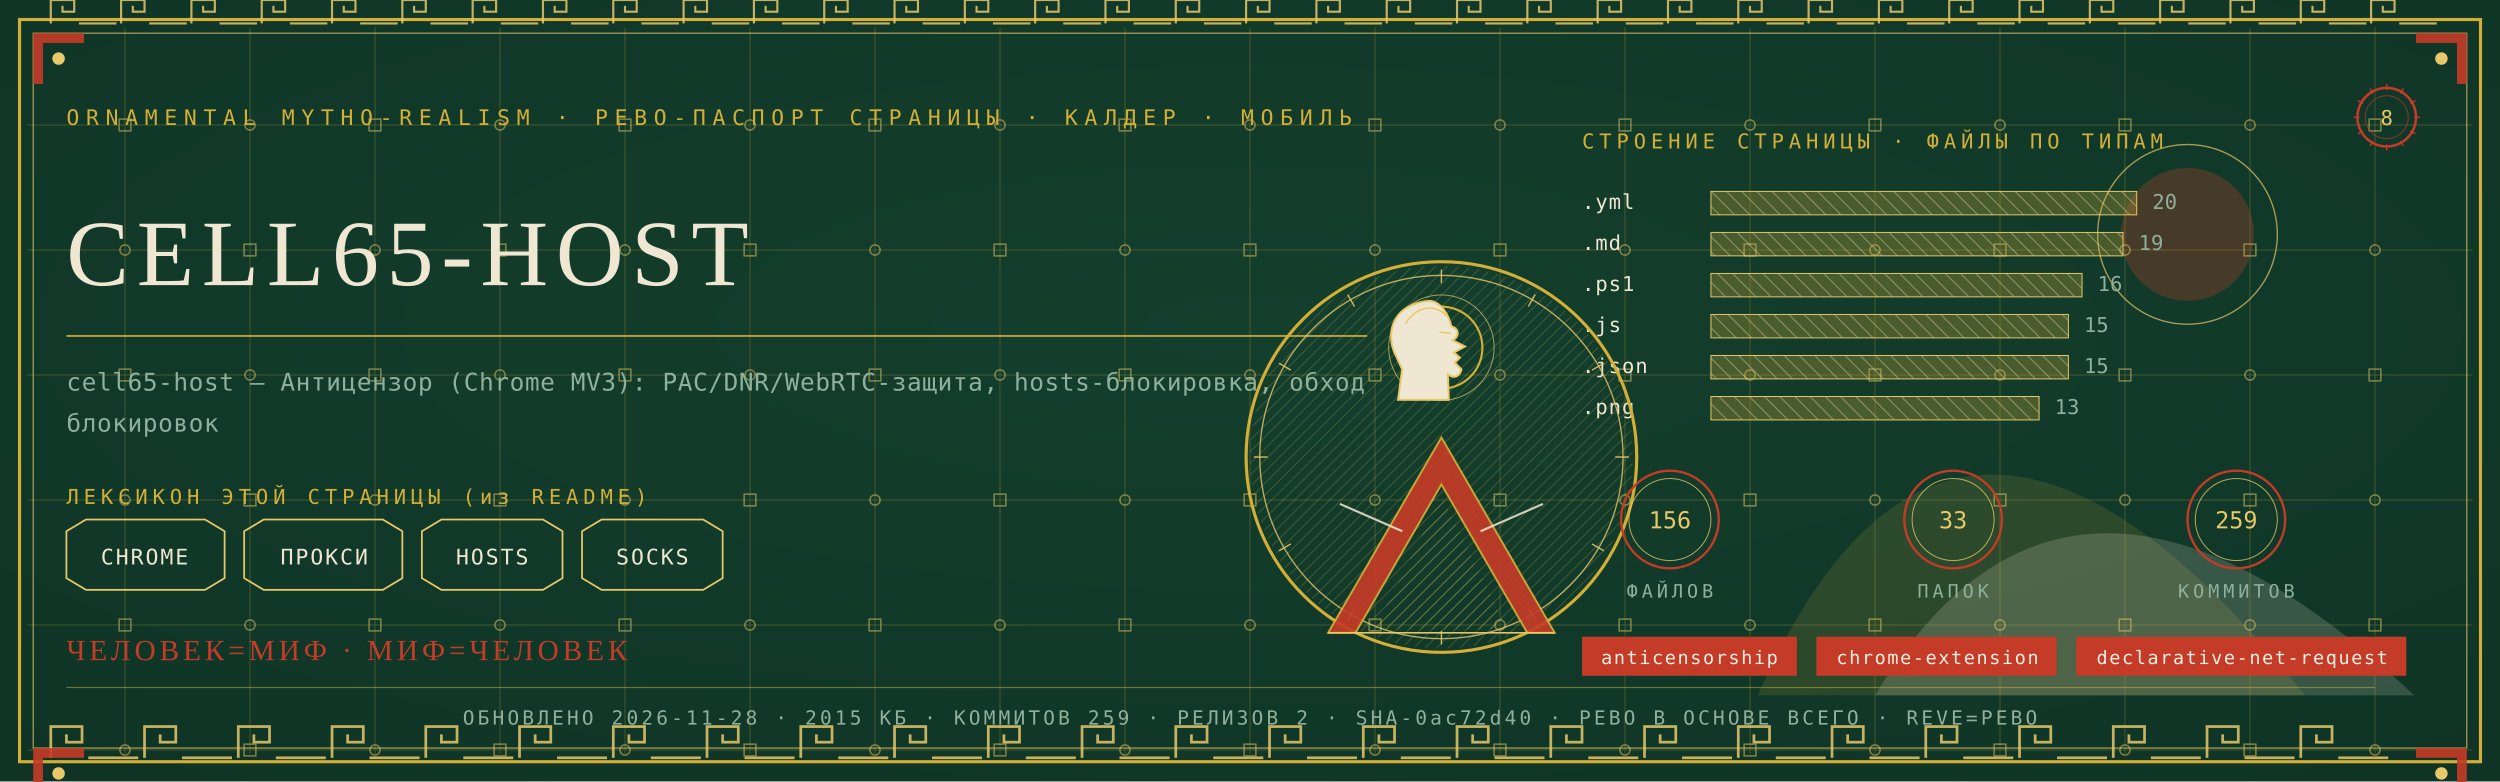
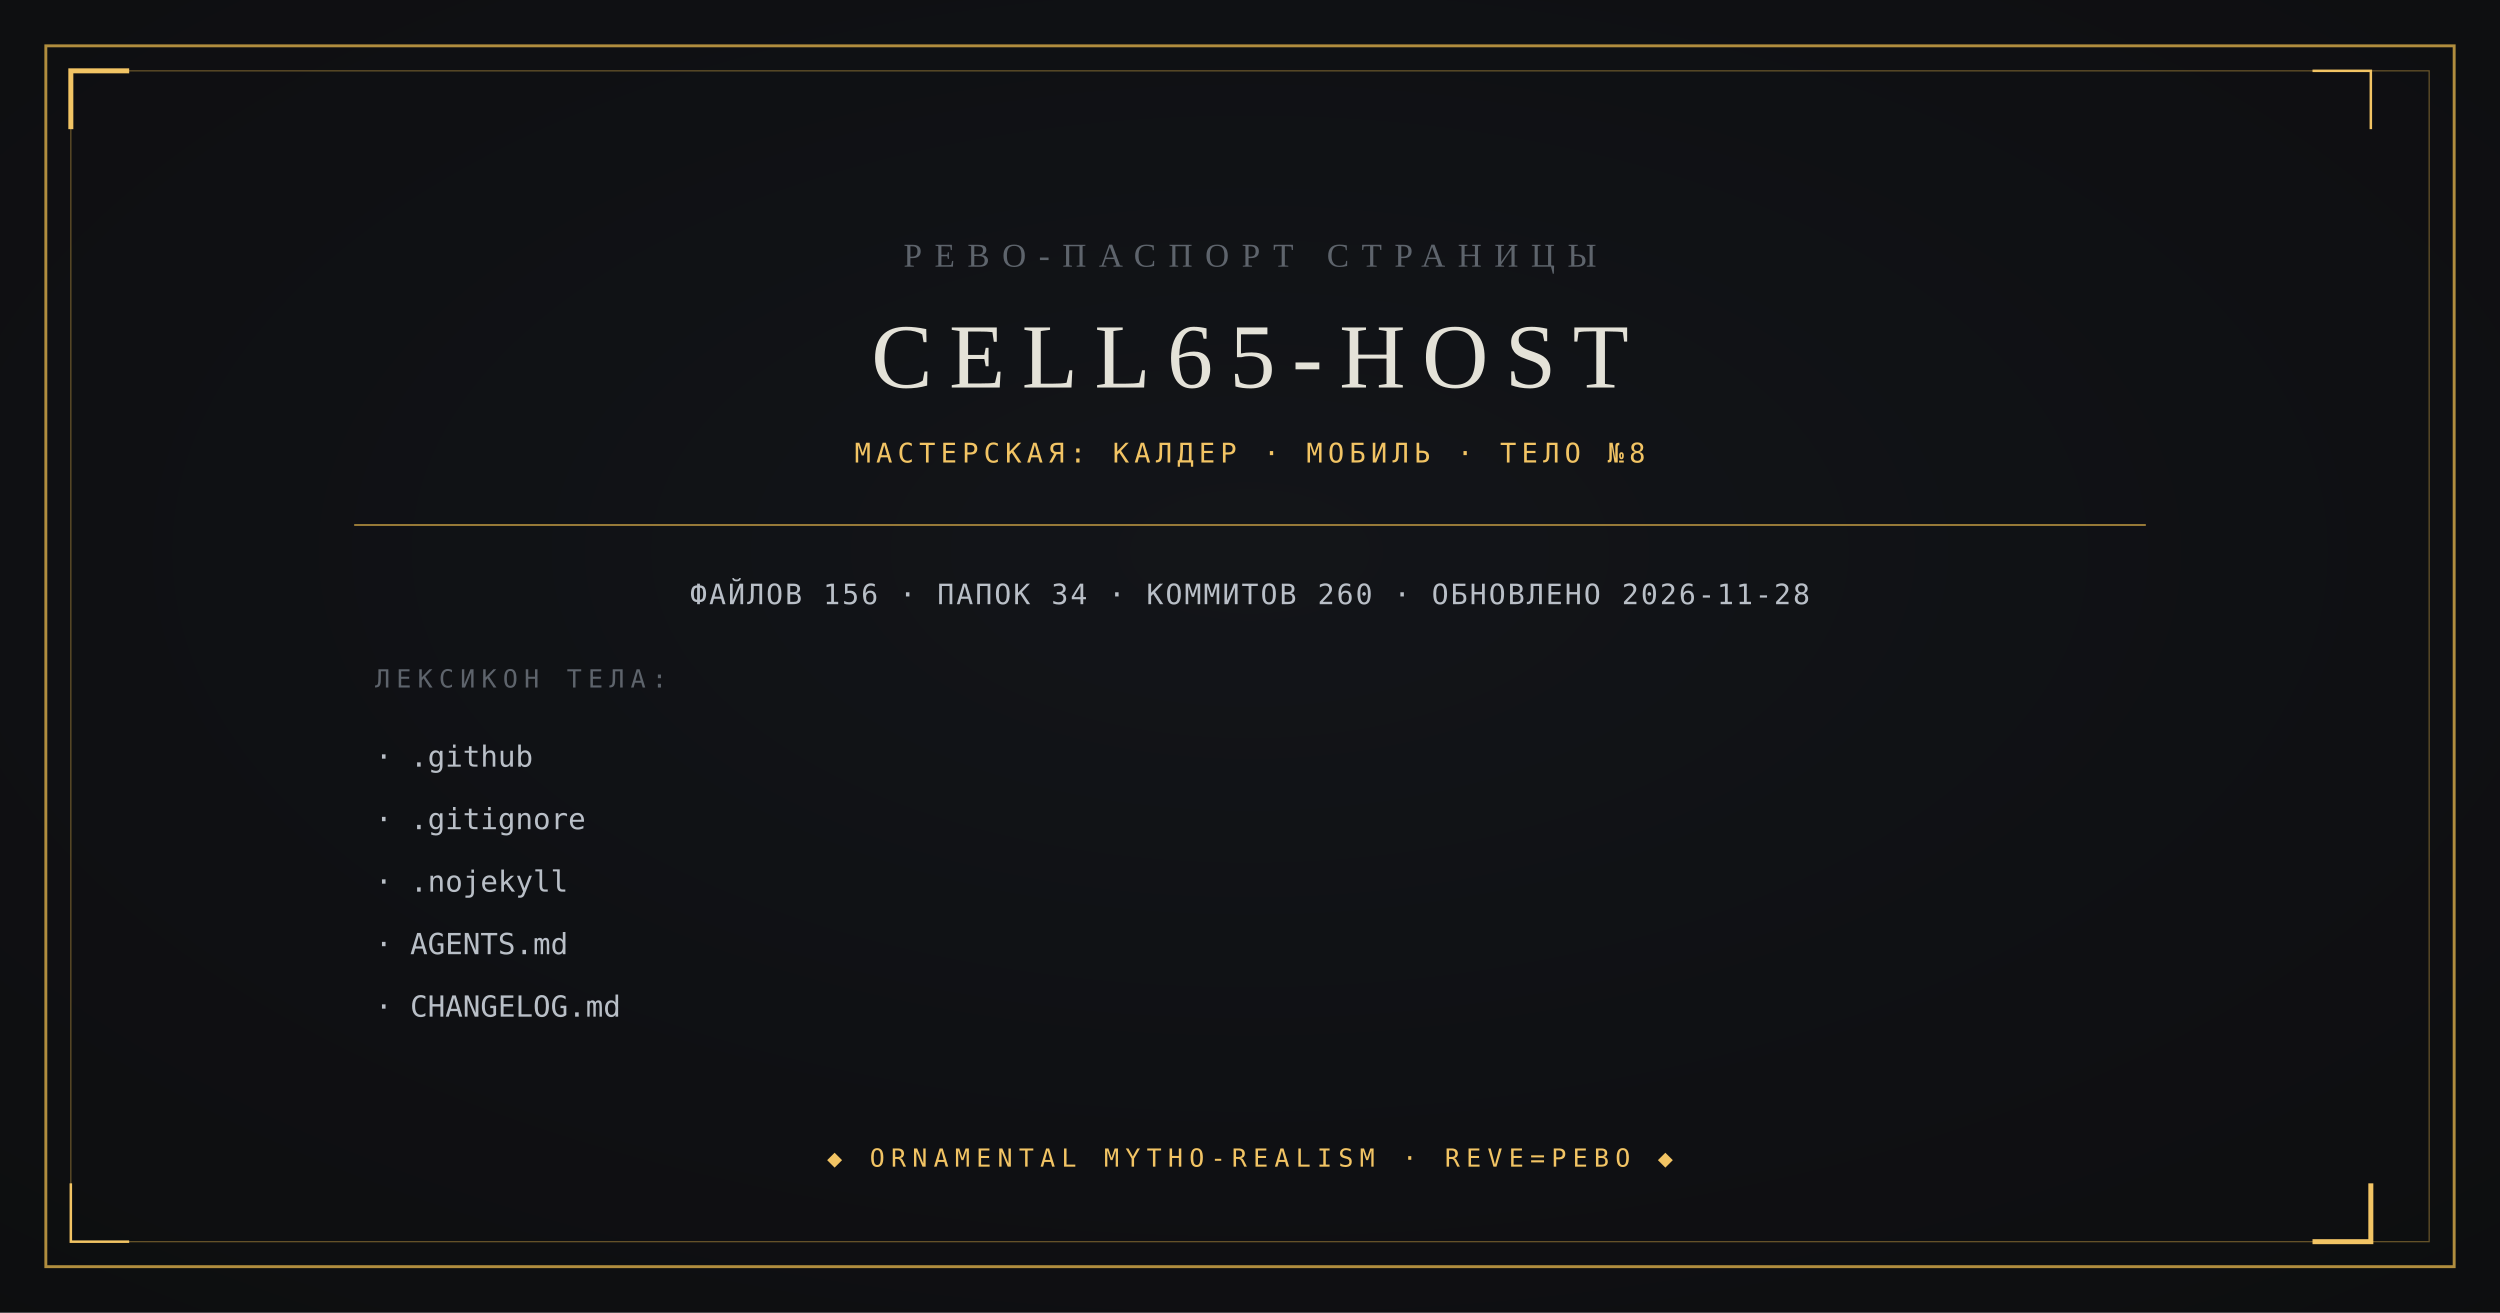
- <svg xmlns="http://www.w3.org/2000/svg" viewBox="0 0 1280 400" width="1280" height="400">
-   <defs>
-     <radialGradient id="rp8" cx="0.5" cy="0.42" r="1.1">
-       <stop offset="0" stop-color="#14402E" />
-       <stop offset="1" stop-color="#0C2E21" />
-     </radialGradient>
-     <pattern id="hatchm" width="4.2" height="4.2" patternUnits="userSpaceOnUse" patternTransform="rotate(45)">
-       <rect width="4.2" height="4.2" fill="none" />
-       <line x1="0" y1="0" x2="0" y2="4.2" stroke="#E8C868" stroke-width="0.5" />
-     </pattern>
-     <pattern id="hatchv" width="5.5" height="5.5" patternUnits="userSpaceOnUse" patternTransform="rotate(-45)">
-       <rect width="5.5" height="5.5" fill="none" />
-       <line x1="0" y1="0" x2="0" y2="5.5" stroke="#EFE7D2" stroke-width="0.5" />
-     </pattern>
-   </defs>
-   <rect width="1280" height="400" fill="#0C2E21" />
-   <rect width="1280" height="400" fill="url(#rp8)" opacity="0.94" />
-   <path d="M 900 356 Q 1000 130 1180 356 Z" fill="#D4AF37" opacity="0.14" />
-   <path d="M 960 356 Q 1060 190 1236 356 Z" fill="#EFE7D2" opacity="0.18" />
-   <circle cx="1120" cy="120" r="34" fill="#C43B27" opacity="0.30" />
-   <circle cx="1120" cy="120" r="46" fill="none" stroke="#E8C868" stroke-width="0.7" opacity="0.7" />
-   <g stroke="#D4AF37" stroke-width="0.45" opacity="0.30">
-     <line x1="64" y1="14" x2="64" y2="386" />
-     <line x1="128" y1="14" x2="128" y2="386" />
-     <line x1="192" y1="14" x2="192" y2="386" />
-     <line x1="256" y1="14" x2="256" y2="386" />
-     <line x1="320" y1="14" x2="320" y2="386" />
-     <line x1="384" y1="14" x2="384" y2="386" />
-     <line x1="448" y1="14" x2="448" y2="386" />
-     <line x1="512" y1="14" x2="512" y2="386" />
-     <line x1="576" y1="14" x2="576" y2="386" />
-     <line x1="640" y1="14" x2="640" y2="386" />
-     <line x1="704" y1="14" x2="704" y2="386" />
-     <line x1="768" y1="14" x2="768" y2="386" />
-     <line x1="832" y1="14" x2="832" y2="386" />
-     <line x1="896" y1="14" x2="896" y2="386" />
-     <line x1="960" y1="14" x2="960" y2="386" />
-     <line x1="1024" y1="14" x2="1024" y2="386" />
-     <line x1="1088" y1="14" x2="1088" y2="386" />
-     <line x1="1152" y1="14" x2="1152" y2="386" />
-     <line x1="1216" y1="14" x2="1216" y2="386" />
-     <line x1="14" y1="64" x2="1266" y2="64" />
-     <line x1="14" y1="128" x2="1266" y2="128" />
-     <line x1="14" y1="192" x2="1266" y2="192" />
-     <line x1="14" y1="256" x2="1266" y2="256" />
-     <line x1="14" y1="320" x2="1266" y2="320" />
-     <line x1="14" y1="384" x2="1266" y2="384" />
-   </g>
-   <g fill="none" stroke="#E8C868" stroke-width="0.8" opacity="0.5">
-     <rect x="61" y="61" width="6" height="6" />
-     <circle cx="64" cy="128" r="2.6" />
-     <rect x="61" y="189" width="6" height="6" />
-     <circle cx="64" cy="256" r="2.6" />
-     <rect x="61" y="317" width="6" height="6" />
-     <circle cx="64" cy="384" r="2.6" />
-     <circle cx="128" cy="64" r="2.6" />
-     <rect x="125" y="125" width="6" height="6" />
-     <circle cx="128" cy="192" r="2.6" />
-     <rect x="125" y="253" width="6" height="6" />
-     <circle cx="128" cy="320" r="2.6" />
-     <rect x="125" y="381" width="6" height="6" />
-     <rect x="189" y="61" width="6" height="6" />
-     <circle cx="192" cy="128" r="2.6" />
-     <rect x="189" y="189" width="6" height="6" />
-     <circle cx="192" cy="256" r="2.6" />
-     <rect x="189" y="317" width="6" height="6" />
-     <circle cx="192" cy="384" r="2.6" />
-     <circle cx="256" cy="64" r="2.6" />
-     <rect x="253" y="125" width="6" height="6" />
-     <circle cx="256" cy="192" r="2.6" />
-     <rect x="253" y="253" width="6" height="6" />
-     <circle cx="256" cy="320" r="2.6" />
-     <rect x="253" y="381" width="6" height="6" />
-     <rect x="317" y="61" width="6" height="6" />
-     <circle cx="320" cy="128" r="2.6" />
-     <rect x="317" y="189" width="6" height="6" />
-     <circle cx="320" cy="256" r="2.6" />
-     <rect x="317" y="317" width="6" height="6" />
-     <circle cx="320" cy="384" r="2.6" />
-     <circle cx="384" cy="64" r="2.6" />
-     <rect x="381" y="125" width="6" height="6" />
-     <circle cx="384" cy="192" r="2.6" />
-     <rect x="381" y="253" width="6" height="6" />
-     <circle cx="384" cy="320" r="2.6" />
-     <rect x="381" y="381" width="6" height="6" />
-     <rect x="445" y="61" width="6" height="6" />
-     <circle cx="448" cy="128" r="2.6" />
-     <rect x="445" y="189" width="6" height="6" />
-     <circle cx="448" cy="256" r="2.6" />
-     <rect x="445" y="317" width="6" height="6" />
-     <circle cx="448" cy="384" r="2.6" />
-     <circle cx="512" cy="64" r="2.6" />
-     <rect x="509" y="125" width="6" height="6" />
-     <circle cx="512" cy="192" r="2.6" />
-     <rect x="509" y="253" width="6" height="6" />
-     <circle cx="512" cy="320" r="2.6" />
-     <rect x="509" y="381" width="6" height="6" />
-     <rect x="573" y="61" width="6" height="6" />
-     <circle cx="576" cy="128" r="2.6" />
-     <rect x="573" y="189" width="6" height="6" />
-     <circle cx="576" cy="256" r="2.6" />
-     <rect x="573" y="317" width="6" height="6" />
-     <circle cx="576" cy="384" r="2.6" />
-     <circle cx="640" cy="64" r="2.6" />
-     <rect x="637" y="125" width="6" height="6" />
-     <circle cx="640" cy="192" r="2.6" />
-     <rect x="637" y="253" width="6" height="6" />
-     <circle cx="640" cy="320" r="2.6" />
-     <rect x="637" y="381" width="6" height="6" />
-     <rect x="701" y="61" width="6" height="6" />
-     <circle cx="704" cy="128" r="2.6" />
-     <rect x="701" y="189" width="6" height="6" />
-     <circle cx="704" cy="256" r="2.6" />
-     <rect x="701" y="317" width="6" height="6" />
-     <circle cx="704" cy="384" r="2.6" />
-     <circle cx="768" cy="64" r="2.6" />
-     <rect x="765" y="125" width="6" height="6" />
-     <circle cx="768" cy="192" r="2.6" />
-     <rect x="765" y="253" width="6" height="6" />
-     <circle cx="768" cy="320" r="2.6" />
-     <rect x="765" y="381" width="6" height="6" />
-     <rect x="829" y="61" width="6" height="6" />
-     <circle cx="832" cy="128" r="2.6" />
-     <rect x="829" y="189" width="6" height="6" />
-     <circle cx="832" cy="256" r="2.6" />
-     <rect x="829" y="317" width="6" height="6" />
-     <circle cx="832" cy="384" r="2.6" />
-     <circle cx="896" cy="64" r="2.6" />
-     <rect x="893" y="125" width="6" height="6" />
-     <circle cx="896" cy="192" r="2.6" />
-     <rect x="893" y="253" width="6" height="6" />
-     <circle cx="896" cy="320" r="2.6" />
-     <rect x="893" y="381" width="6" height="6" />
-     <rect x="957" y="61" width="6" height="6" />
-     <circle cx="960" cy="128" r="2.6" />
-     <rect x="957" y="189" width="6" height="6" />
-     <circle cx="960" cy="256" r="2.6" />
-     <rect x="957" y="317" width="6" height="6" />
-     <circle cx="960" cy="384" r="2.6" />
-     <circle cx="1024" cy="64" r="2.6" />
-     <rect x="1021" y="125" width="6" height="6" />
-     <circle cx="1024" cy="192" r="2.6" />
-     <rect x="1021" y="253" width="6" height="6" />
-     <circle cx="1024" cy="320" r="2.6" />
-     <rect x="1021" y="381" width="6" height="6" />
-     <rect x="1085" y="61" width="6" height="6" />
-     <circle cx="1088" cy="128" r="2.6" />
-     <rect x="1085" y="189" width="6" height="6" />
-     <circle cx="1088" cy="256" r="2.6" />
-     <rect x="1085" y="317" width="6" height="6" />
-     <circle cx="1088" cy="384" r="2.6" />
-     <circle cx="1152" cy="64" r="2.6" />
-     <rect x="1149" y="125" width="6" height="6" />
-     <circle cx="1152" cy="192" r="2.6" />
-     <rect x="1149" y="253" width="6" height="6" />
-     <circle cx="1152" cy="320" r="2.6" />
-     <rect x="1149" y="381" width="6" height="6" />
-     <rect x="1213" y="61" width="6" height="6" />
-     <circle cx="1216" cy="128" r="2.6" />
-     <rect x="1213" y="189" width="6" height="6" />
-     <circle cx="1216" cy="256" r="2.6" />
-     <rect x="1213" y="317" width="6" height="6" />
-     <circle cx="1216" cy="384" r="2.6" />
-   </g>
-   <rect x="10" y="10" width="1260" height="380" fill="none" stroke="#D4AF37" stroke-width="1.6" />
-   <rect x="17" y="17" width="1246" height="366" fill="none" stroke="#E8C868" stroke-width="0.6" opacity="0.75" />
-   <g fill="none" stroke="#E8C868" stroke-width="1.4" opacity="0.85">
-     <path d="M 26 388 L 26 372 L 42 372 L 42 380.0 L 34.0 380.0 L 34.0 376.0" />
-     <line x1="45.2" y1="388" x2="70.8" y2="388" />
-     <path d="M 74 388 L 74 372 L 90 372 L 90 380.0 L 82.0 380.0 L 82.0 376.0" />
-     <line x1="93.2" y1="388" x2="118.8" y2="388" />
-     <path d="M 122 388 L 122 372 L 138 372 L 138 380.0 L 130.0 380.0 L 130.0 376.0" />
-     <line x1="141.2" y1="388" x2="166.8" y2="388" />
-     <path d="M 170 388 L 170 372 L 186 372 L 186 380.0 L 178.0 380.0 L 178.0 376.0" />
-     <line x1="189.2" y1="388" x2="214.8" y2="388" />
-     <path d="M 218 388 L 218 372 L 234 372 L 234 380.0 L 226.0 380.0 L 226.0 376.0" />
-     <line x1="237.2" y1="388" x2="262.8" y2="388" />
-     <path d="M 266 388 L 266 372 L 282 372 L 282 380.0 L 274.0 380.0 L 274.0 376.0" />
-     <line x1="285.2" y1="388" x2="310.8" y2="388" />
-     <path d="M 314 388 L 314 372 L 330 372 L 330 380.0 L 322.0 380.0 L 322.0 376.0" />
-     <line x1="333.2" y1="388" x2="358.8" y2="388" />
-     <path d="M 362 388 L 362 372 L 378 372 L 378 380.0 L 370.0 380.0 L 370.0 376.0" />
-     <line x1="381.2" y1="388" x2="406.8" y2="388" />
-     <path d="M 410 388 L 410 372 L 426 372 L 426 380.0 L 418.0 380.0 L 418.0 376.0" />
-     <line x1="429.2" y1="388" x2="454.8" y2="388" />
-     <path d="M 458 388 L 458 372 L 474 372 L 474 380.0 L 466.0 380.0 L 466.0 376.0" />
-     <line x1="477.2" y1="388" x2="502.8" y2="388" />
-     <path d="M 506 388 L 506 372 L 522 372 L 522 380.0 L 514.0 380.0 L 514.0 376.0" />
-     <line x1="525.2" y1="388" x2="550.8" y2="388" />
-     <path d="M 554 388 L 554 372 L 570 372 L 570 380.0 L 562.0 380.0 L 562.0 376.0" />
-     <line x1="573.2" y1="388" x2="598.8" y2="388" />
-     <path d="M 602 388 L 602 372 L 618 372 L 618 380.0 L 610.0 380.0 L 610.0 376.0" />
-     <line x1="621.2" y1="388" x2="646.8" y2="388" />
-     <path d="M 650 388 L 650 372 L 666 372 L 666 380.0 L 658.0 380.0 L 658.0 376.0" />
-     <line x1="669.2" y1="388" x2="694.8" y2="388" />
-     <path d="M 698 388 L 698 372 L 714 372 L 714 380.0 L 706.0 380.0 L 706.0 376.0" />
-     <line x1="717.2" y1="388" x2="742.8" y2="388" />
-     <path d="M 746 388 L 746 372 L 762 372 L 762 380.0 L 754.0 380.0 L 754.0 376.0" />
-     <line x1="765.2" y1="388" x2="790.8" y2="388" />
-     <path d="M 794 388 L 794 372 L 810 372 L 810 380.0 L 802.0 380.0 L 802.0 376.0" />
-     <line x1="813.2" y1="388" x2="838.8" y2="388" />
-     <path d="M 842 388 L 842 372 L 858 372 L 858 380.0 L 850.0 380.0 L 850.0 376.0" />
-     <line x1="861.2" y1="388" x2="886.8" y2="388" />
-     <path d="M 890 388 L 890 372 L 906 372 L 906 380.0 L 898.0 380.0 L 898.0 376.0" />
-     <line x1="909.2" y1="388" x2="934.8" y2="388" />
-     <path d="M 938 388 L 938 372 L 954 372 L 954 380.0 L 946.0 380.0 L 946.0 376.0" />
-     <line x1="957.2" y1="388" x2="982.8" y2="388" />
-     <path d="M 986 388 L 986 372 L 1002 372 L 1002 380.0 L 994.0 380.0 L 994.0 376.0" />
-     <line x1="1005.2" y1="388" x2="1030.8" y2="388" />
-     <path d="M 1034 388 L 1034 372 L 1050 372 L 1050 380.0 L 1042.0 380.0 L 1042.0 376.0" />
-     <line x1="1053.2" y1="388" x2="1078.8" y2="388" />
-     <path d="M 1082 388 L 1082 372 L 1098 372 L 1098 380.0 L 1090.0 380.0 L 1090.0 376.0" />
-     <line x1="1101.2" y1="388" x2="1126.8" y2="388" />
-     <path d="M 1130 388 L 1130 372 L 1146 372 L 1146 380.0 L 1138.0 380.0 L 1138.0 376.0" />
-     <line x1="1149.2" y1="388" x2="1174.8" y2="388" />
-     <path d="M 1178 388 L 1178 372 L 1194 372 L 1194 380.0 L 1186.0 380.0 L 1186.0 376.0" />
-     <line x1="1197.2" y1="388" x2="1222.8" y2="388" />
-   </g>
-   <g fill="none" stroke="#E8C868" stroke-width="1.1" opacity="0.85">
-     <path d="M 26 12 L 26 0 L 38 0 L 38 6.0 L 32.0 6.0 L 32.0 3.0" />
-     <line x1="40.4" y1="12" x2="59.6" y2="12" />
-     <path d="M 62 12 L 62 0 L 74 0 L 74 6.0 L 68.0 6.0 L 68.0 3.0" />
-     <line x1="76.4" y1="12" x2="95.6" y2="12" />
-     <path d="M 98 12 L 98 0 L 110 0 L 110 6.0 L 104.0 6.0 L 104.0 3.0" />
-     <line x1="112.4" y1="12" x2="131.6" y2="12" />
-     <path d="M 134 12 L 134 0 L 146 0 L 146 6.0 L 140.0 6.0 L 140.0 3.0" />
-     <line x1="148.4" y1="12" x2="167.6" y2="12" />
-     <path d="M 170 12 L 170 0 L 182 0 L 182 6.0 L 176.0 6.0 L 176.0 3.0" />
-     <line x1="184.4" y1="12" x2="203.6" y2="12" />
-     <path d="M 206 12 L 206 0 L 218 0 L 218 6.0 L 212.0 6.0 L 212.0 3.0" />
-     <line x1="220.4" y1="12" x2="239.6" y2="12" />
-     <path d="M 242 12 L 242 0 L 254 0 L 254 6.0 L 248.0 6.0 L 248.0 3.0" />
-     <line x1="256.4" y1="12" x2="275.6" y2="12" />
-     <path d="M 278 12 L 278 0 L 290 0 L 290 6.0 L 284.0 6.0 L 284.0 3.0" />
-     <line x1="292.4" y1="12" x2="311.6" y2="12" />
-     <path d="M 314 12 L 314 0 L 326 0 L 326 6.0 L 320.0 6.0 L 320.0 3.0" />
-     <line x1="328.4" y1="12" x2="347.6" y2="12" />
-     <path d="M 350 12 L 350 0 L 362 0 L 362 6.0 L 356.0 6.0 L 356.0 3.0" />
-     <line x1="364.4" y1="12" x2="383.6" y2="12" />
-     <path d="M 386 12 L 386 0 L 398 0 L 398 6.0 L 392.0 6.0 L 392.0 3.0" />
-     <line x1="400.4" y1="12" x2="419.6" y2="12" />
-     <path d="M 422 12 L 422 0 L 434 0 L 434 6.0 L 428.0 6.0 L 428.0 3.0" />
-     <line x1="436.4" y1="12" x2="455.6" y2="12" />
-     <path d="M 458 12 L 458 0 L 470 0 L 470 6.0 L 464.0 6.0 L 464.0 3.0" />
-     <line x1="472.4" y1="12" x2="491.6" y2="12" />
-     <path d="M 494 12 L 494 0 L 506 0 L 506 6.0 L 500.0 6.0 L 500.0 3.0" />
-     <line x1="508.4" y1="12" x2="527.6" y2="12" />
-     <path d="M 530 12 L 530 0 L 542 0 L 542 6.0 L 536.0 6.0 L 536.0 3.0" />
-     <line x1="544.4" y1="12" x2="563.6" y2="12" />
-     <path d="M 566 12 L 566 0 L 578 0 L 578 6.0 L 572.0 6.0 L 572.0 3.0" />
-     <line x1="580.4" y1="12" x2="599.6" y2="12" />
-     <path d="M 602 12 L 602 0 L 614 0 L 614 6.0 L 608.0 6.0 L 608.0 3.0" />
-     <line x1="616.4" y1="12" x2="635.6" y2="12" />
-     <path d="M 638 12 L 638 0 L 650 0 L 650 6.0 L 644.0 6.0 L 644.0 3.0" />
-     <line x1="652.4" y1="12" x2="671.6" y2="12" />
-     <path d="M 674 12 L 674 0 L 686 0 L 686 6.0 L 680.0 6.0 L 680.0 3.0" />
-     <line x1="688.4" y1="12" x2="707.6" y2="12" />
-     <path d="M 710 12 L 710 0 L 722 0 L 722 6.0 L 716.0 6.0 L 716.0 3.0" />
-     <line x1="724.4" y1="12" x2="743.6" y2="12" />
-     <path d="M 746 12 L 746 0 L 758 0 L 758 6.0 L 752.0 6.0 L 752.0 3.0" />
-     <line x1="760.4" y1="12" x2="779.6" y2="12" />
-     <path d="M 782 12 L 782 0 L 794 0 L 794 6.0 L 788.0 6.0 L 788.0 3.0" />
-     <line x1="796.4" y1="12" x2="815.6" y2="12" />
-     <path d="M 818 12 L 818 0 L 830 0 L 830 6.0 L 824.0 6.0 L 824.0 3.0" />
-     <line x1="832.4" y1="12" x2="851.6" y2="12" />
-     <path d="M 854 12 L 854 0 L 866 0 L 866 6.0 L 860.0 6.0 L 860.0 3.0" />
-     <line x1="868.4" y1="12" x2="887.6" y2="12" />
-     <path d="M 890 12 L 890 0 L 902 0 L 902 6.0 L 896.0 6.0 L 896.0 3.0" />
-     <line x1="904.4" y1="12" x2="923.6" y2="12" />
-     <path d="M 926 12 L 926 0 L 938 0 L 938 6.0 L 932.0 6.0 L 932.0 3.0" />
-     <line x1="940.4" y1="12" x2="959.6" y2="12" />
-     <path d="M 962 12 L 962 0 L 974 0 L 974 6.0 L 968.0 6.0 L 968.0 3.0" />
-     <line x1="976.4" y1="12" x2="995.6" y2="12" />
-     <path d="M 998 12 L 998 0 L 1010 0 L 1010 6.0 L 1004.0 6.0 L 1004.0 3.0" />
-     <line x1="1012.4" y1="12" x2="1031.6" y2="12" />
-     <path d="M 1034 12 L 1034 0 L 1046 0 L 1046 6.0 L 1040.0 6.0 L 1040.0 3.0" />
-     <line x1="1048.4" y1="12" x2="1067.6" y2="12" />
-     <path d="M 1070 12 L 1070 0 L 1082 0 L 1082 6.0 L 1076.0 6.0 L 1076.0 3.0" />
-     <line x1="1084.4" y1="12" x2="1103.6" y2="12" />
-     <path d="M 1106 12 L 1106 0 L 1118 0 L 1118 6.0 L 1112.0 6.0 L 1112.0 3.0" />
-     <line x1="1120.4" y1="12" x2="1139.6" y2="12" />
-     <path d="M 1142 12 L 1142 0 L 1154 0 L 1154 6.0 L 1148.0 6.0 L 1148.0 3.0" />
-     <line x1="1156.4" y1="12" x2="1175.6" y2="12" />
-     <path d="M 1178 12 L 1178 0 L 1190 0 L 1190 6.0 L 1184.0 6.0 L 1184.0 3.0" />
-     <line x1="1192.4" y1="12" x2="1211.6" y2="12" />
-     <path d="M 1214 12 L 1214 0 L 1226 0 L 1226 6.0 L 1220.0 6.0 L 1220.0 3.0" />
-     <line x1="1228.4" y1="12" x2="1247.6" y2="12" />
-   </g>
-   <g transform="translate(17,17) scale(1,1)">
-     <path d="M 0 0 L 26 0 L 26 5 L 5 5 L 5 26 L 0 26 Z" fill="#C43B27" opacity="0.9" />
-     <circle cx="13" cy="13" r="3.2" fill="#E8C868" />
-   </g>
-   <g transform="translate(1263,17) scale(-1,1)">
-     <path d="M 0 0 L 26 0 L 26 5 L 5 5 L 5 26 L 0 26 Z" fill="#C43B27" opacity="0.9" />
-     <circle cx="13" cy="13" r="3.2" fill="#E8C868" />
-   </g>
-   <g transform="translate(17,383) scale(1,1)">
-     <path d="M 0 0 L 26 0 L 26 5 L 5 5 L 5 26 L 0 26 Z" fill="#C43B27" opacity="0.9" />
-     <circle cx="13" cy="13" r="3.2" fill="#E8C868" />
-   </g>
-   <g transform="translate(1263,383) scale(-1,1)">
-     <path d="M 0 0 L 26 0 L 26 5 L 5 5 L 5 26 L 0 26 Z" fill="#C43B27" opacity="0.9" />
-     <circle cx="13" cy="13" r="3.2" fill="#E8C868" />
-   </g>
-   <text x="34" y="64" font-family="'Cascadia Mono', ui-monospace, Consolas, monospace" font-size="11" fill="#D4AF37" letter-spacing="3.4">ORNAMENTAL MYTHO-REALISM · РЕВО-ПАСПОРТ СТРАНИЦЫ · КАЛДЕР · МОБИЛЬ</text>
-   <g transform="translate(1222,60)">
-     <circle r="15" fill="none" stroke="#C43B27" stroke-width="1.3" />
-     <circle r="11" fill="none" stroke="#C43B27" stroke-width="0.55" opacity="0.6" />
-     <text y="4" text-anchor="middle" font-family="'Cascadia Mono', ui-monospace, Consolas, monospace" font-size="10.5" fill="#E8C868">8</text>
-     <g stroke="#C43B27" stroke-width="0.7">
-       <line x1="0" y1="-17" x2="0" y2="-14" transform="rotate(0)" />
-       <line x1="0" y1="-17" x2="0" y2="-14" transform="rotate(30)" />
-       <line x1="0" y1="-17" x2="0" y2="-14" transform="rotate(60)" />
-       <line x1="0" y1="-17" x2="0" y2="-14" transform="rotate(90)" />
-       <line x1="0" y1="-17" x2="0" y2="-14" transform="rotate(120)" />
-       <line x1="0" y1="-17" x2="0" y2="-14" transform="rotate(150)" />
-       <line x1="0" y1="-17" x2="0" y2="-14" transform="rotate(180)" />
-       <line x1="0" y1="-17" x2="0" y2="-14" transform="rotate(210)" />
-       <line x1="0" y1="-17" x2="0" y2="-14" transform="rotate(240)" />
-       <line x1="0" y1="-17" x2="0" y2="-14" transform="rotate(270)" />
-       <line x1="0" y1="-17" x2="0" y2="-14" transform="rotate(300)" />
-       <line x1="0" y1="-17" x2="0" y2="-14" transform="rotate(330)" />
-     </g>
-   </g>
-   <text x="34" y="146" font-family="Georgia, 'Times New Roman', serif" font-size="48.0" fill="#EFE7D2" letter-spacing="4">CELL65-HOST</text>
-   <line x1="34" y1="172" x2="700" y2="172" stroke="#D4AF37" stroke-width="1" opacity="0.85" />
-   <text x="34" y="200" font-family="'Cascadia Mono', ui-monospace, Consolas, monospace" font-size="12.5" fill="#8FB09C" letter-spacing="0.3">cell65-host — Антицензор (Chrome MV3): PAC/DNR/WebRTC-защита, hosts-блокировка, обход</text>
-   <text x="34" y="221" font-family="'Cascadia Mono', ui-monospace, Consolas, monospace" font-size="12.5" fill="#8FB09C" letter-spacing="0.3">блокировок</text>
-   <text x="34" y="258" font-family="'Cascadia Mono', ui-monospace, Consolas, monospace" font-size="10.5" fill="#D4AF37" letter-spacing="2.5">ЛЕКСИКОН ЭТОЙ СТРАНИЦЫ (из README)</text>
-   <path d="M 34 272 L 44 266 L 105 266 L 115 272 L 115 296 L 105 302 L 44 302 L 34 296 Z" fill="none" stroke="#E8C868" stroke-width="0.9" />
-   <text x="74" y="289" text-anchor="middle" font-family="'Cascadia Mono', ui-monospace, Consolas, monospace" font-size="11" fill="#EFE7D2" letter-spacing="1">CHROME</text>
-   <path d="M 125 272 L 135 266 L 196 266 L 206 272 L 206 296 L 196 302 L 135 302 L 125 296 Z" fill="none" stroke="#E8C868" stroke-width="0.9" />
-   <text x="166" y="289" text-anchor="middle" font-family="'Cascadia Mono', ui-monospace, Consolas, monospace" font-size="11" fill="#EFE7D2" letter-spacing="1">ПРОКСИ</text>
-   <path d="M 216 272 L 226 266 L 278 266 L 288 272 L 288 296 L 278 302 L 226 302 L 216 296 Z" fill="none" stroke="#E8C868" stroke-width="0.9" />
-   <text x="252" y="289" text-anchor="middle" font-family="'Cascadia Mono', ui-monospace, Consolas, monospace" font-size="11" fill="#EFE7D2" letter-spacing="1">HOSTS</text>
-   <path d="M 298 272 L 308 266 L 360 266 L 370 272 L 370 296 L 360 302 L 308 302 L 298 296 Z" fill="none" stroke="#E8C868" stroke-width="0.9" />
-   <text x="334" y="289" text-anchor="middle" font-family="'Cascadia Mono', ui-monospace, Consolas, monospace" font-size="11" fill="#EFE7D2" letter-spacing="1">SOCKS</text>
-   <text x="810" y="76" font-family="'Cascadia Mono', ui-monospace, Consolas, monospace" font-size="10.5" fill="#D4AF37" letter-spacing="2.5">СТРОЕНИЕ СТРАНИЦЫ · ФАЙЛЫ ПО ТИПАМ</text>
-   <text x="810" y="107" font-family="'Cascadia Mono', ui-monospace, Consolas, monospace" font-size="10.5" fill="#EFE7D2" letter-spacing="0.5">.yml</text>
-   <rect x="876" y="98" width="218" height="12" fill="url(#hatchv)" opacity="0.9" />
-   <rect x="876" y="98" width="218" height="12" fill="#D4AF37" opacity="0.28" />
-   <rect x="876" y="98" width="218" height="12" fill="none" stroke="#E8C868" stroke-width="0.5" />
-   <text x="1102" y="107" font-family="'Cascadia Mono', ui-monospace, Consolas, monospace" font-size="10.5" fill="#8FB09C">20</text>
-   <text x="810" y="128" font-family="'Cascadia Mono', ui-monospace, Consolas, monospace" font-size="10.5" fill="#EFE7D2" letter-spacing="0.5">.md</text>
-   <rect x="876" y="119" width="211" height="12" fill="url(#hatchv)" opacity="0.9" />
-   <rect x="876" y="119" width="211" height="12" fill="#D4AF37" opacity="0.28" />
-   <rect x="876" y="119" width="211" height="12" fill="none" stroke="#E8C868" stroke-width="0.5" />
-   <text x="1095" y="128" font-family="'Cascadia Mono', ui-monospace, Consolas, monospace" font-size="10.5" fill="#8FB09C">19</text>
-   <text x="810" y="149" font-family="'Cascadia Mono', ui-monospace, Consolas, monospace" font-size="10.5" fill="#EFE7D2" letter-spacing="0.5">.ps1</text>
-   <rect x="876" y="140" width="190" height="12" fill="url(#hatchv)" opacity="0.9" />
-   <rect x="876" y="140" width="190" height="12" fill="#D4AF37" opacity="0.28" />
-   <rect x="876" y="140" width="190" height="12" fill="none" stroke="#E8C868" stroke-width="0.5" />
-   <text x="1074" y="149" font-family="'Cascadia Mono', ui-monospace, Consolas, monospace" font-size="10.5" fill="#8FB09C">16</text>
-   <text x="810" y="170" font-family="'Cascadia Mono', ui-monospace, Consolas, monospace" font-size="10.5" fill="#EFE7D2" letter-spacing="0.5">.js</text>
-   <rect x="876" y="161" width="183" height="12" fill="url(#hatchv)" opacity="0.9" />
-   <rect x="876" y="161" width="183" height="12" fill="#D4AF37" opacity="0.28" />
-   <rect x="876" y="161" width="183" height="12" fill="none" stroke="#E8C868" stroke-width="0.5" />
-   <text x="1067" y="170" font-family="'Cascadia Mono', ui-monospace, Consolas, monospace" font-size="10.5" fill="#8FB09C">15</text>
-   <text x="810" y="191" font-family="'Cascadia Mono', ui-monospace, Consolas, monospace" font-size="10.5" fill="#EFE7D2" letter-spacing="0.5">.json</text>
-   <rect x="876" y="182" width="183" height="12" fill="url(#hatchv)" opacity="0.9" />
-   <rect x="876" y="182" width="183" height="12" fill="#D4AF37" opacity="0.28" />
-   <rect x="876" y="182" width="183" height="12" fill="none" stroke="#E8C868" stroke-width="0.5" />
-   <text x="1067" y="191" font-family="'Cascadia Mono', ui-monospace, Consolas, monospace" font-size="10.5" fill="#8FB09C">15</text>
-   <text x="810" y="212" font-family="'Cascadia Mono', ui-monospace, Consolas, monospace" font-size="10.5" fill="#EFE7D2" letter-spacing="0.5">.png</text>
-   <rect x="876" y="203" width="168" height="12" fill="url(#hatchv)" opacity="0.9" />
-   <rect x="876" y="203" width="168" height="12" fill="#D4AF37" opacity="0.28" />
-   <rect x="876" y="203" width="168" height="12" fill="none" stroke="#E8C868" stroke-width="0.5" />
-   <text x="1052" y="212" font-family="'Cascadia Mono', ui-monospace, Consolas, monospace" font-size="10.5" fill="#8FB09C">13</text>
-   <g transform="translate(738,234)">
-     <circle r="100" fill="none" stroke="#D4AF37" stroke-width="1.6" />
-     <circle r="93" fill="none" stroke="#E8C868" stroke-width="0.7" opacity="0.8" />
-     <circle r="98" fill="url(#hatchm)" opacity="0.4" />
-     <g stroke="#E8C868" stroke-width="0.7" opacity="0.9">
-       <line x1="0" y1="-96" x2="0" y2="-89" transform="rotate(0)" />
-       <line x1="0" y1="-96" x2="0" y2="-89" transform="rotate(30)" />
-       <line x1="0" y1="-96" x2="0" y2="-89" transform="rotate(60)" />
-       <line x1="0" y1="-96" x2="0" y2="-89" transform="rotate(90)" />
-       <line x1="0" y1="-96" x2="0" y2="-89" transform="rotate(120)" />
-       <line x1="0" y1="-96" x2="0" y2="-89" transform="rotate(150)" />
-       <line x1="0" y1="-96" x2="0" y2="-89" transform="rotate(180)" />
-       <line x1="0" y1="-96" x2="0" y2="-89" transform="rotate(210)" />
-       <line x1="0" y1="-96" x2="0" y2="-89" transform="rotate(240)" />
-       <line x1="0" y1="-96" x2="0" y2="-89" transform="rotate(270)" />
-       <line x1="0" y1="-96" x2="0" y2="-89" transform="rotate(300)" />
-       <line x1="0" y1="-96" x2="0" y2="-89" transform="rotate(330)" />
-     </g>
-     <circle cy="-56" r="21" fill="none" stroke="#D4AF37" stroke-width="1.1" />
-     <circle cy="-56" r="27" fill="none" stroke="#E8C868" stroke-width="0.5" opacity="0.7" />
-     <path d="M -6.0 -80.0 C -23.5 -78.7 -28.7 -65.7 -24.3 -54.0 L -20.1 -44.9 L -22.2 -29.3 L 3.8 -29.3 L 3.3 -42.3 C 6.9 -39.7 9.5 -41.5 10.3 -44.9 L 6.9 -48.3 L 9.5 -50.9 L 6.4 -53.5 L 12.1 -56.6 L 5.9 -59.7 C 9.5 -62.3 9.0 -65.7 5.1 -67.0 C 3.8 -72.7 -0.1 -79.5 -6.0 -80.0 Z" fill="#EFE7D2" stroke="#E8C868" stroke-width="1.0" />
-     <g fill="none" stroke="#E8C868" stroke-width="0.8" opacity="0.95">
-       <path d="M -18.3 -68.3 C -13.1 -77.4 -2.7 -78.7 2.5 -72.2" />
-       <path d="M -0.9 -63.9 L 4.8 -63.4" />
-     </g>
-     <path d="M -58.0 90.0 L 0 -10.0 L 58.0 90.0 L 44.0 90.0 L 0 14.0 L -44.0 90.0 Z" fill="#C43B27" opacity="0.92" stroke="#D4AF37" stroke-width="1.0" />
-     <path d="M -34.0 88.0 L 0 20.0 L 34.0 88.0" fill="url(#hatchm)" opacity="0.5" stroke="none" />
-     <path d="M -58.0 90.0 L 58.0 90.0" fill="none" stroke="#E8C868" stroke-width="0.8" />
-     <path d="M -52.0 24.0 L -20.0 38.0" fill="none" stroke="#EFE7D2" stroke-width="1.1" opacity="0.85" />
-     <path d="M 52.0 24.0 L 20.0 38.0" fill="none" stroke="#EFE7D2" stroke-width="1.1" opacity="0.85" />
-   </g>
-   <g transform="translate(855,266)">
-     <circle r="25" fill="none" stroke="#C43B27" stroke-width="1.2" />
-     <circle r="21" fill="none" stroke="#E8C868" stroke-width="0.5" opacity="0.8" />
-     <text y="4.5" text-anchor="middle" font-family="'Cascadia Mono', ui-monospace, Consolas, monospace" font-size="12" fill="#E8C868">156</text>
-     <text y="40" text-anchor="middle" font-family="'Cascadia Mono', ui-monospace, Consolas, monospace" font-size="9.5" fill="#8FB09C" letter-spacing="2">ФАЙЛОВ</text>
-   </g>
-   <g transform="translate(1000,266)">
-     <circle r="25" fill="none" stroke="#C43B27" stroke-width="1.2" />
-     <circle r="21" fill="none" stroke="#E8C868" stroke-width="0.5" opacity="0.8" />
-     <text y="4.5" text-anchor="middle" font-family="'Cascadia Mono', ui-monospace, Consolas, monospace" font-size="12" fill="#E8C868">33</text>
-     <text y="40" text-anchor="middle" font-family="'Cascadia Mono', ui-monospace, Consolas, monospace" font-size="9.5" fill="#8FB09C" letter-spacing="2">ПАПОК</text>
-   </g>
-   <g transform="translate(1145,266)">
-     <circle r="25" fill="none" stroke="#C43B27" stroke-width="1.2" />
-     <circle r="21" fill="none" stroke="#E8C868" stroke-width="0.5" opacity="0.8" />
-     <text y="4.5" text-anchor="middle" font-family="'Cascadia Mono', ui-monospace, Consolas, monospace" font-size="12" fill="#E8C868">259</text>
-     <text y="40" text-anchor="middle" font-family="'Cascadia Mono', ui-monospace, Consolas, monospace" font-size="9.5" fill="#8FB09C" letter-spacing="2">КОММИТОВ</text>
-   </g>
-   <rect x="810" y="326" rx="0" width="110" height="20" fill="#C43B27" />
-   <text x="865" y="340" text-anchor="middle" font-family="'Cascadia Mono', ui-monospace, Consolas, monospace" font-size="9.5" fill="#F5EFE2" letter-spacing="0.8">anticensorship</text>
-   <rect x="930" y="326" rx="0" width="123" height="20" fill="#C43B27" />
-   <text x="992" y="340" text-anchor="middle" font-family="'Cascadia Mono', ui-monospace, Consolas, monospace" font-size="9.5" fill="#F5EFE2" letter-spacing="0.8">chrome-extension</text>
-   <rect x="1063" y="326" rx="0" width="169" height="20" fill="#C43B27" />
-   <text x="1148" y="340" text-anchor="middle" font-family="'Cascadia Mono', ui-monospace, Consolas, monospace" font-size="9.5" fill="#F5EFE2" letter-spacing="0.8">declarative-net-request</text>
-   <text x="34" y="338" font-family="Georgia, 'Times New Roman', serif" font-size="15" fill="#C43B27" letter-spacing="2">ЧЕЛОВЕК=МИФ · МИФ=ЧЕЛОВЕК</text>
-   <line x1="34" y1="352" x2="1216" y2="352" stroke="#D4AF37" stroke-width="0.6" opacity="0.5" />
-   <text x="640" y="371" text-anchor="middle" font-family="'Cascadia Mono', ui-monospace, Consolas, monospace" font-size="10" fill="#8FB09C" letter-spacing="1.6">ОБНОВЛЕНО 2026-11-28 · 2015 КБ · КОММИТОВ 259 · РЕЛИЗОВ 2 · SHA-0ac72d40 · РЕВО В ОСНОВЕ ВСЕГО · REVE=РЕВО</text>
+ <svg xmlns="http://www.w3.org/2000/svg" viewBox="0 0 1200 630" width="1200" height="630">
+   <rect width="1200" height="630" fill="#0B0C0E" />
+   <radialGradient id="v" cx="0.5" cy="0.42" r="0.95">
+     <stop offset="0" stop-color="#14161A" />
+     <stop offset="1" stop-color="#0B0C0E" />
+   </radialGradient>
+   <rect width="1200" height="630" fill="url(#v)" opacity="0.9" />
+   <rect x="22" y="22" width="1156" height="586" fill="none" stroke="#B08D3E" stroke-width="1.4" />
+   <rect x="34" y="34" width="1132" height="562" fill="none" stroke="#B08D3E" stroke-width="0.6" opacity="0.55" />
+   <path d="M 34 62 L 34 34 L 62 34" fill="none" stroke="#F2C464" stroke-width="2.4" />
+   <path d="M 1138 568 L 1138 596 L 1110 596" fill="none" stroke="#F2C464" stroke-width="2.4" />
+   <path d="M 1138 62 L 1138 34 L 1110 34" fill="none" stroke="#F2C464" stroke-width="1.2" />
+   <path d="M 62 596 L 34 596 L 34 568" fill="none" stroke="#F2C464" stroke-width="1.2" />
+   <text x="600" y="128" text-anchor="middle" font-family="Georgia, 'Times New Roman', serif" font-size="16" fill="#5E646C" letter-spacing="6">РЕВО-ПАСПОРТ СТРАНИЦЫ</text>
+   <text x="600" y="186" text-anchor="middle" font-family="Georgia, 'Times New Roman', serif" font-size="44" fill="#E4E2D8" letter-spacing="8">CELL65-HOST</text>
+   <text x="600" y="222" text-anchor="middle" font-family="ui-monospace, Consolas, monospace" font-size="13" fill="#F2C464" letter-spacing="2.5">МАСТЕРСКАЯ: КАЛДЕР · МОБИЛЬ · ТЕЛО №8</text>
+   <line x1="170" y1="252" x2="1030" y2="252" stroke="#B08D3E" stroke-width="0.8" />
+   <text x="600" y="290" text-anchor="middle" font-family="ui-monospace, Consolas, monospace" font-size="13.5" fill="#B9BFC7" letter-spacing="1">ФАЙЛОВ 156 · ПАПОК 34 · КОММИТОВ 260 · ОБНОВЛЕНО 2026-11-28</text>
+   <text x="180" y="330" font-family="ui-monospace, Consolas, monospace" font-size="12" fill="#5E646C" letter-spacing="3">ЛЕКСИКОН ТЕЛА:</text>
+   <text x="180" y="368" font-family="ui-monospace, Consolas, monospace" font-size="14" fill="#B9BFC7">· .github</text>
+   <text x="180" y="398" font-family="ui-monospace, Consolas, monospace" font-size="14" fill="#B9BFC7">· .gitignore</text>
+   <text x="180" y="428" font-family="ui-monospace, Consolas, monospace" font-size="14" fill="#B9BFC7">· .nojekyll</text>
+   <text x="180" y="458" font-family="ui-monospace, Consolas, monospace" font-size="14" fill="#B9BFC7">· AGENTS.md</text>
+   <text x="180" y="488" font-family="ui-monospace, Consolas, monospace" font-size="14" fill="#B9BFC7">· CHANGELOG.md</text>
+   <text x="600" y="560" text-anchor="middle" font-family="ui-monospace, Consolas, monospace" font-size="12" fill="#F2C464" letter-spacing="3">◆ ORNAMENTAL MYTHO-REALISM · REVE=РЕВО ◆</text>
</svg>
